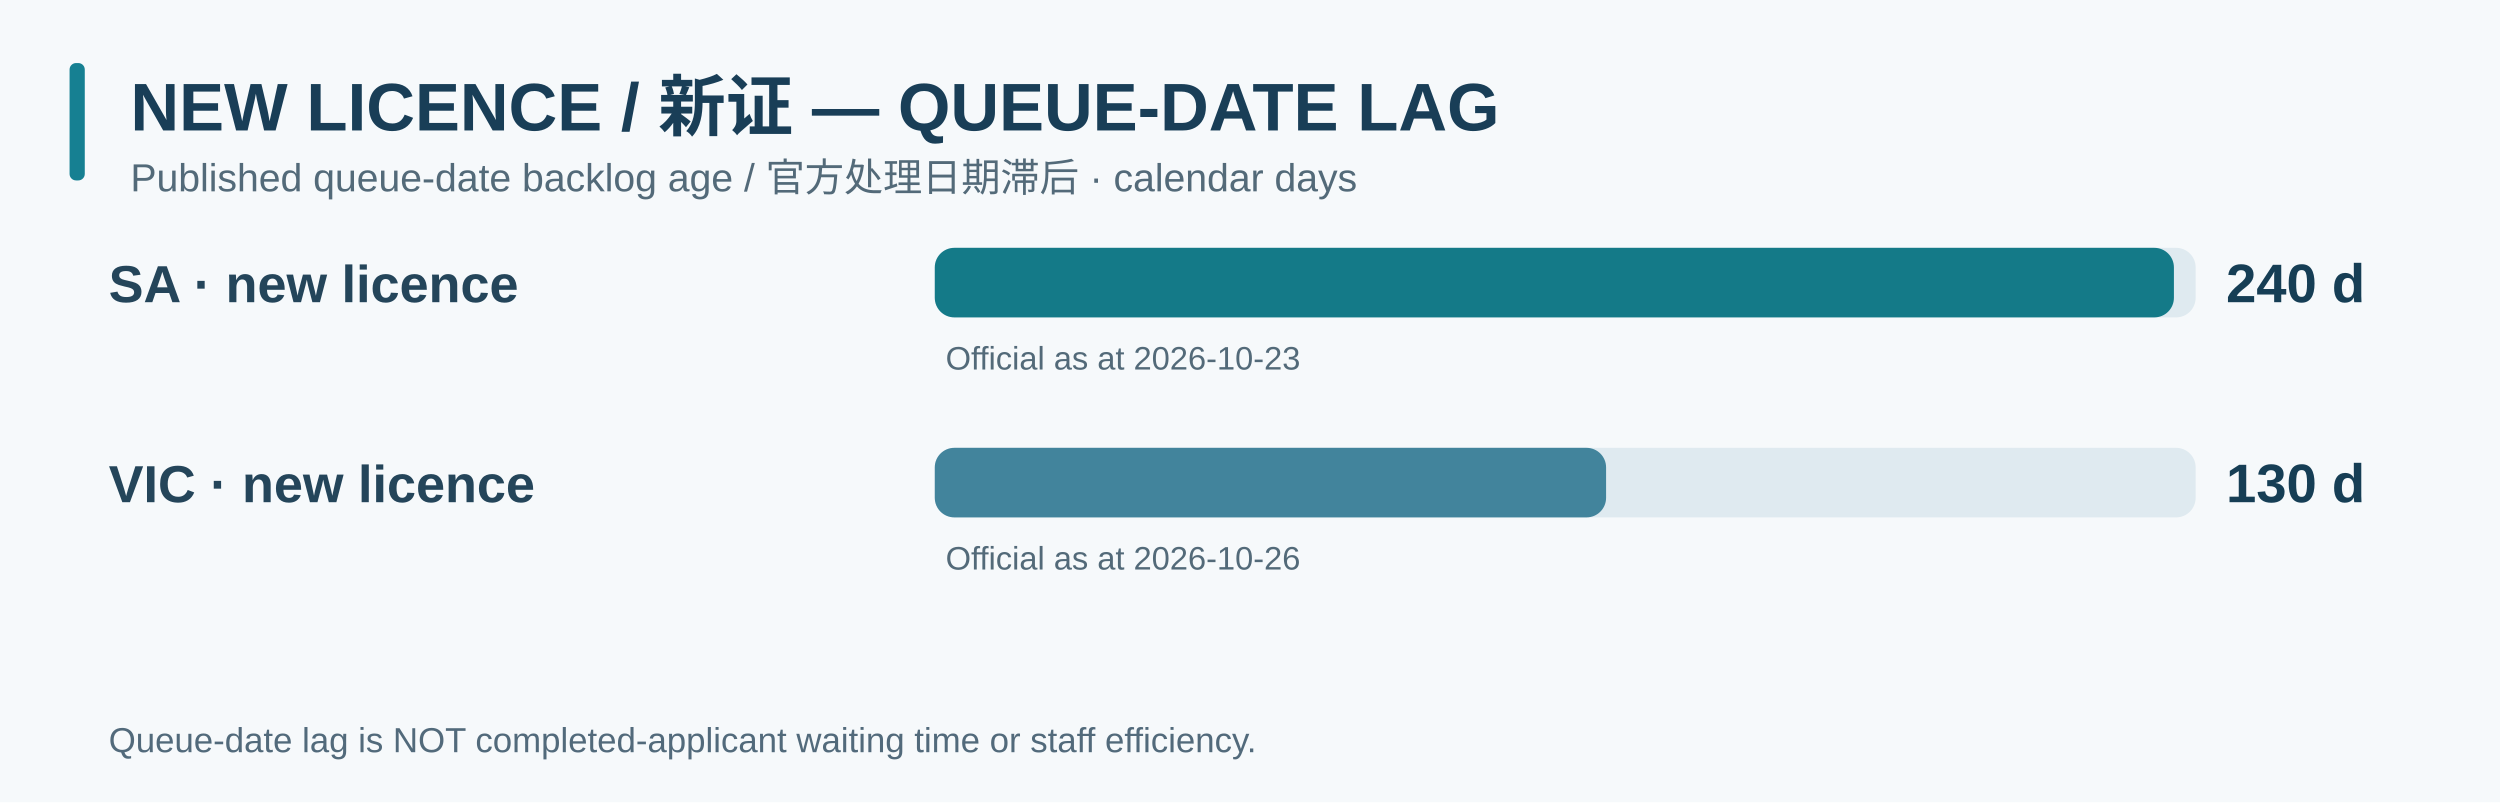
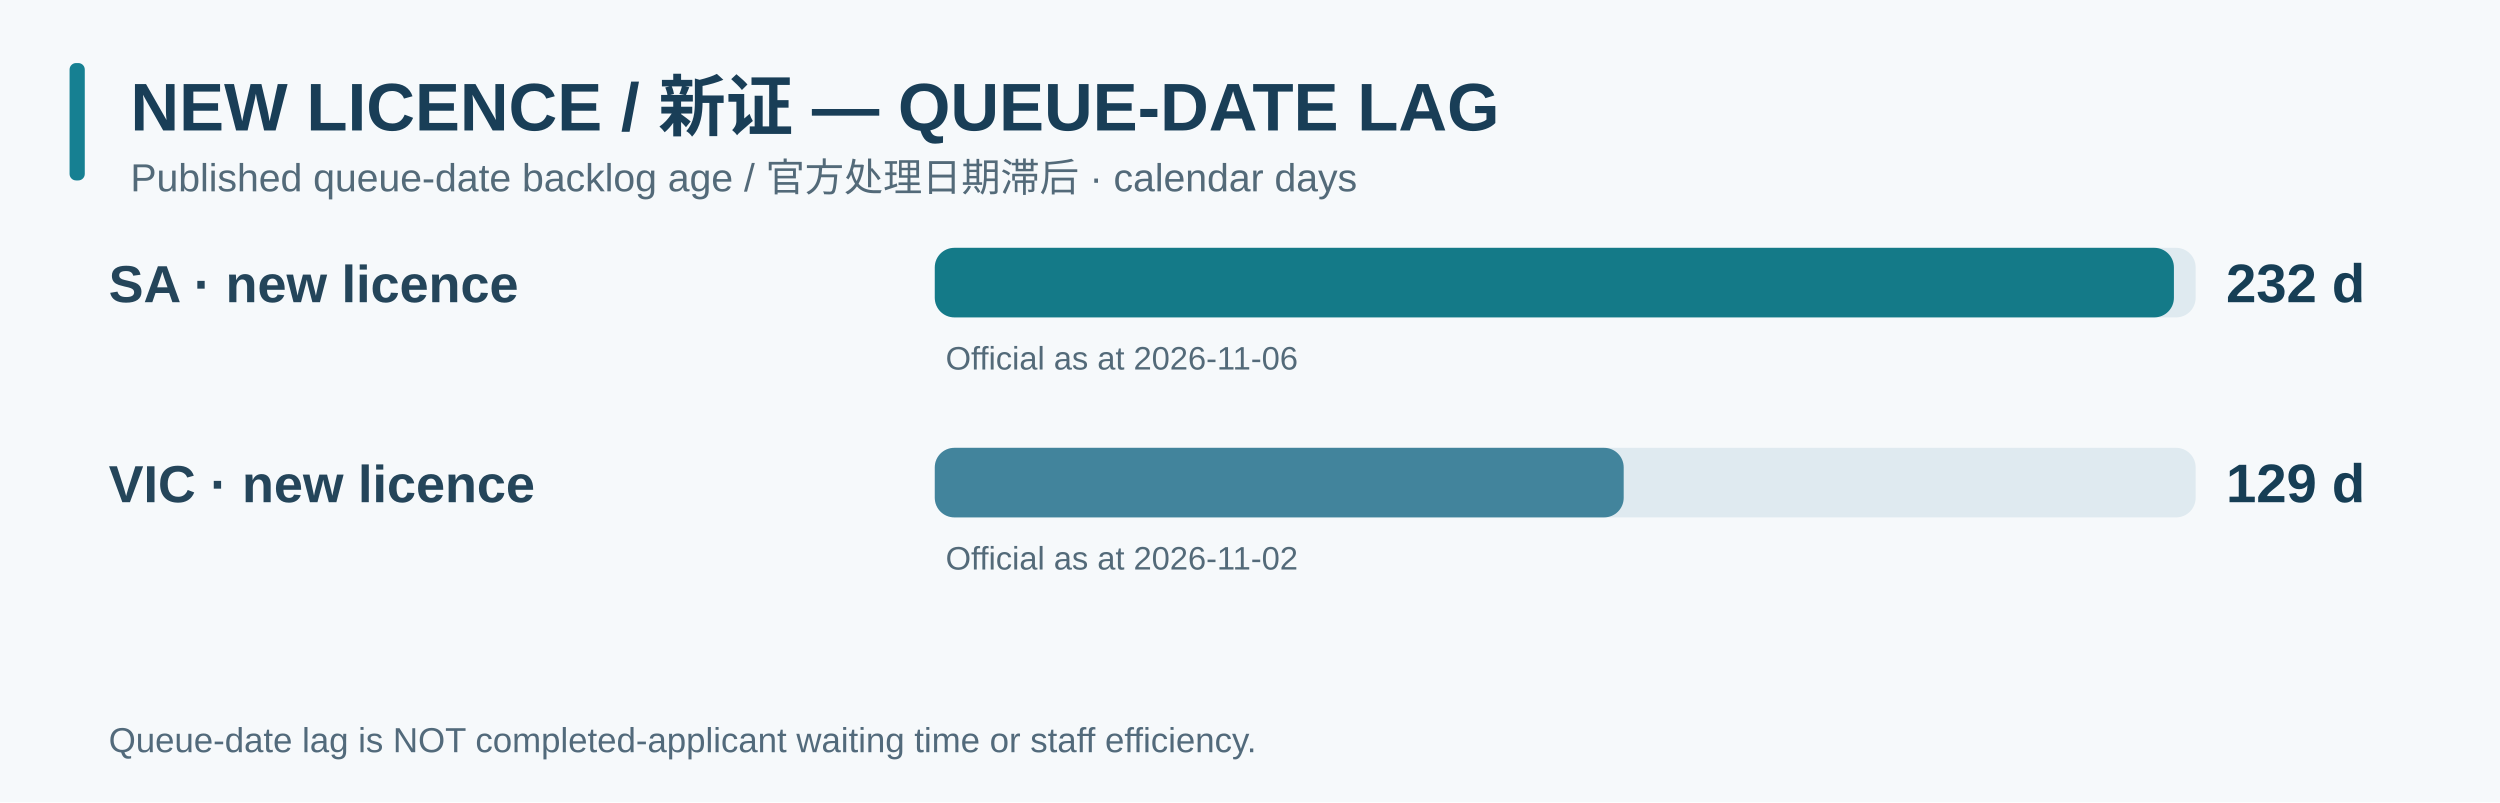
<svg xmlns="http://www.w3.org/2000/svg" width="1150" height="369" viewBox="0 0 1150 369" role="img" aria-label="NEW LICENCE / 新证 — QUEUE-DATE LAG">
  <rect width="1150" height="369" fill="#f6f9fb" />
  <rect x="32" y="29" width="7" height="54" rx="3" fill="#168092" />
  <text x="60" y="60" font-size="31" font-weight="700" font-family="Arial,sans-serif" fill="#193e57">NEW LICENCE / 新证 — QUEUE-DATE LAG</text>
  <text x="60" y="88" font-size="18" font-family="Arial,sans-serif" fill="#536a79">Published queue-date backlog age / 官方处理日期滞后 · calendar days</text>
  <text x="50" y="139" font-family="Arial,sans-serif" font-size="24" font-weight="700" fill="#24455a">SA · new licence</text>
  <rect x="430" y="114" width="580" height="32" rx="9" fill="#dfeaf0" />
  <rect x="430" y="114" width="570.0" height="32" rx="9" fill="#147a88" />
-   <text x="1024" y="139" font-family="Arial,sans-serif" font-size="25" font-weight="700" fill="#163e55">240 d</text>
-   <text x="435" y="170" font-family="Arial,sans-serif" font-size="15" fill="#536a79">Official as at 2026-10-23</text>
+   <text x="1024" y="139" font-family="Arial,sans-serif" font-size="25" font-weight="700" fill="#163e55">232 d</text>
+   <text x="435" y="170" font-family="Arial,sans-serif" font-size="15" fill="#536a79">Official as at 2026-11-06</text>
  <text x="50" y="231" font-family="Arial,sans-serif" font-size="24" font-weight="700" fill="#24455a">VIC · new licence</text>
  <rect x="430" y="206" width="580" height="32" rx="9" fill="#dfeaf0" />
-   <rect x="430" y="206" width="308.8" height="32" rx="9" fill="#42849c" />
-   <text x="1024" y="231" font-family="Arial,sans-serif" font-size="25" font-weight="700" fill="#163e55">130 d</text>
-   <text x="435" y="262" font-family="Arial,sans-serif" font-size="15" fill="#536a79">Official as at 2026-10-26</text>
+   <rect x="430" y="206" width="316.9" height="32" rx="9" fill="#42849c" />
+   <text x="1024" y="231" font-family="Arial,sans-serif" font-size="25" font-weight="700" fill="#163e55">129 d</text>
+   <text x="435" y="262" font-family="Arial,sans-serif" font-size="15" fill="#536a79">Official as at 2026-11-02</text>
  <text x="50" y="346" font-family="Arial,sans-serif" font-size="16" fill="#526a7b">Queue-date lag is NOT completed-applicant waiting time or staff efficiency.</text>
</svg>
